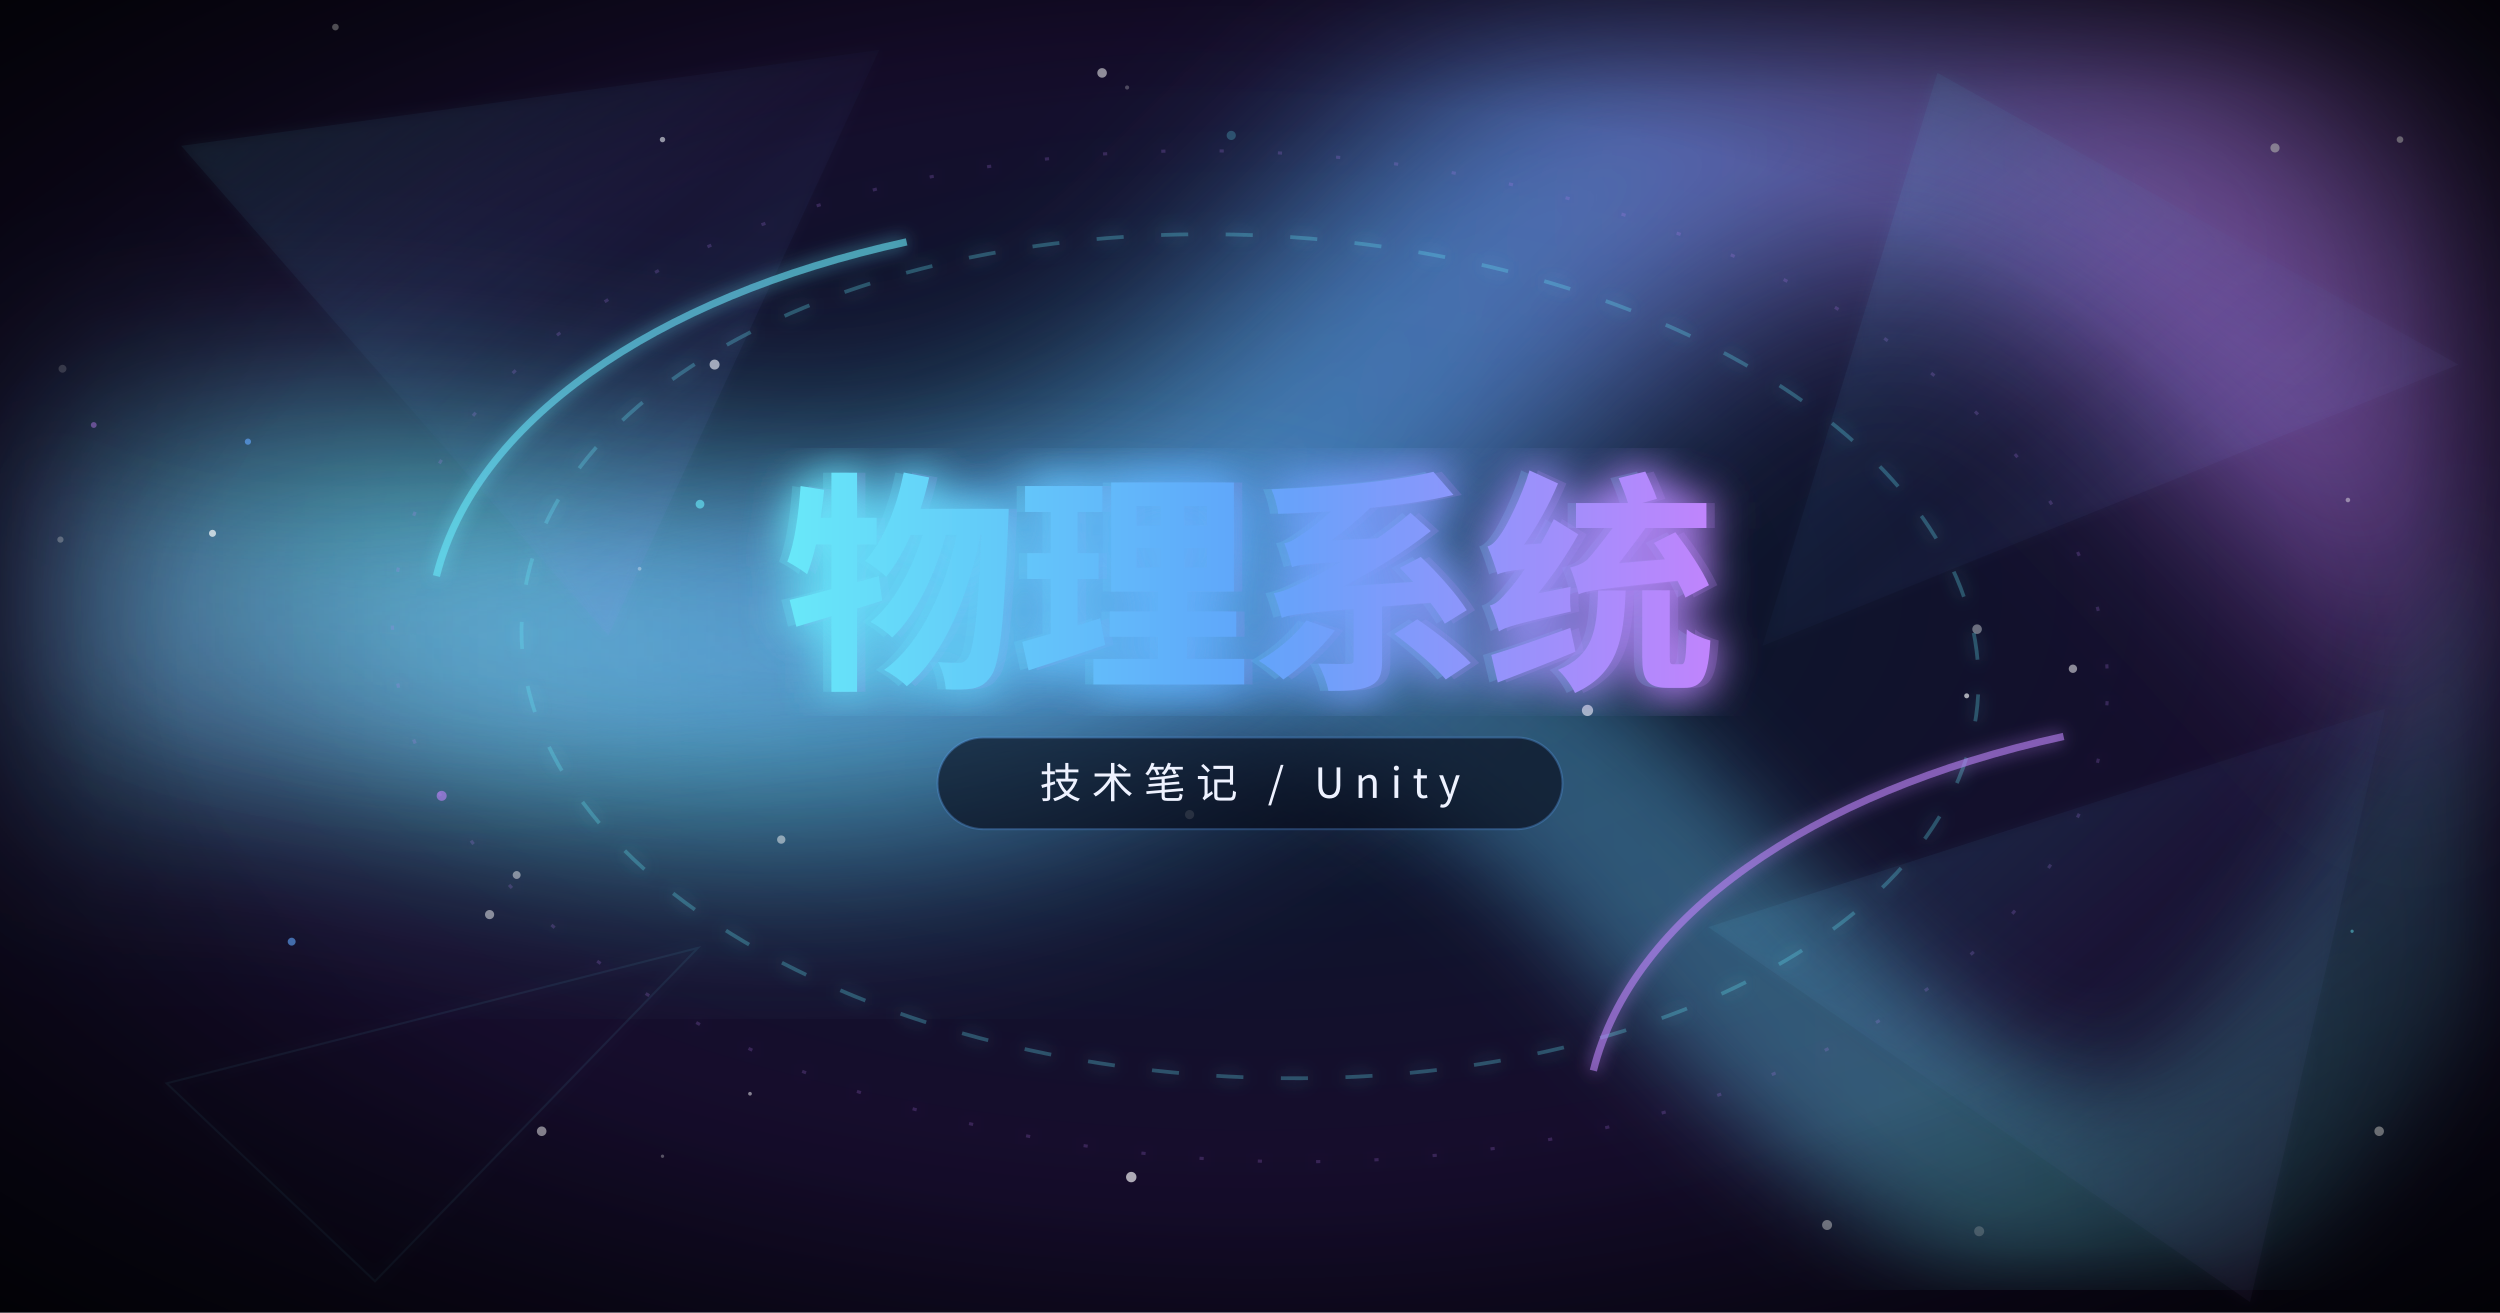
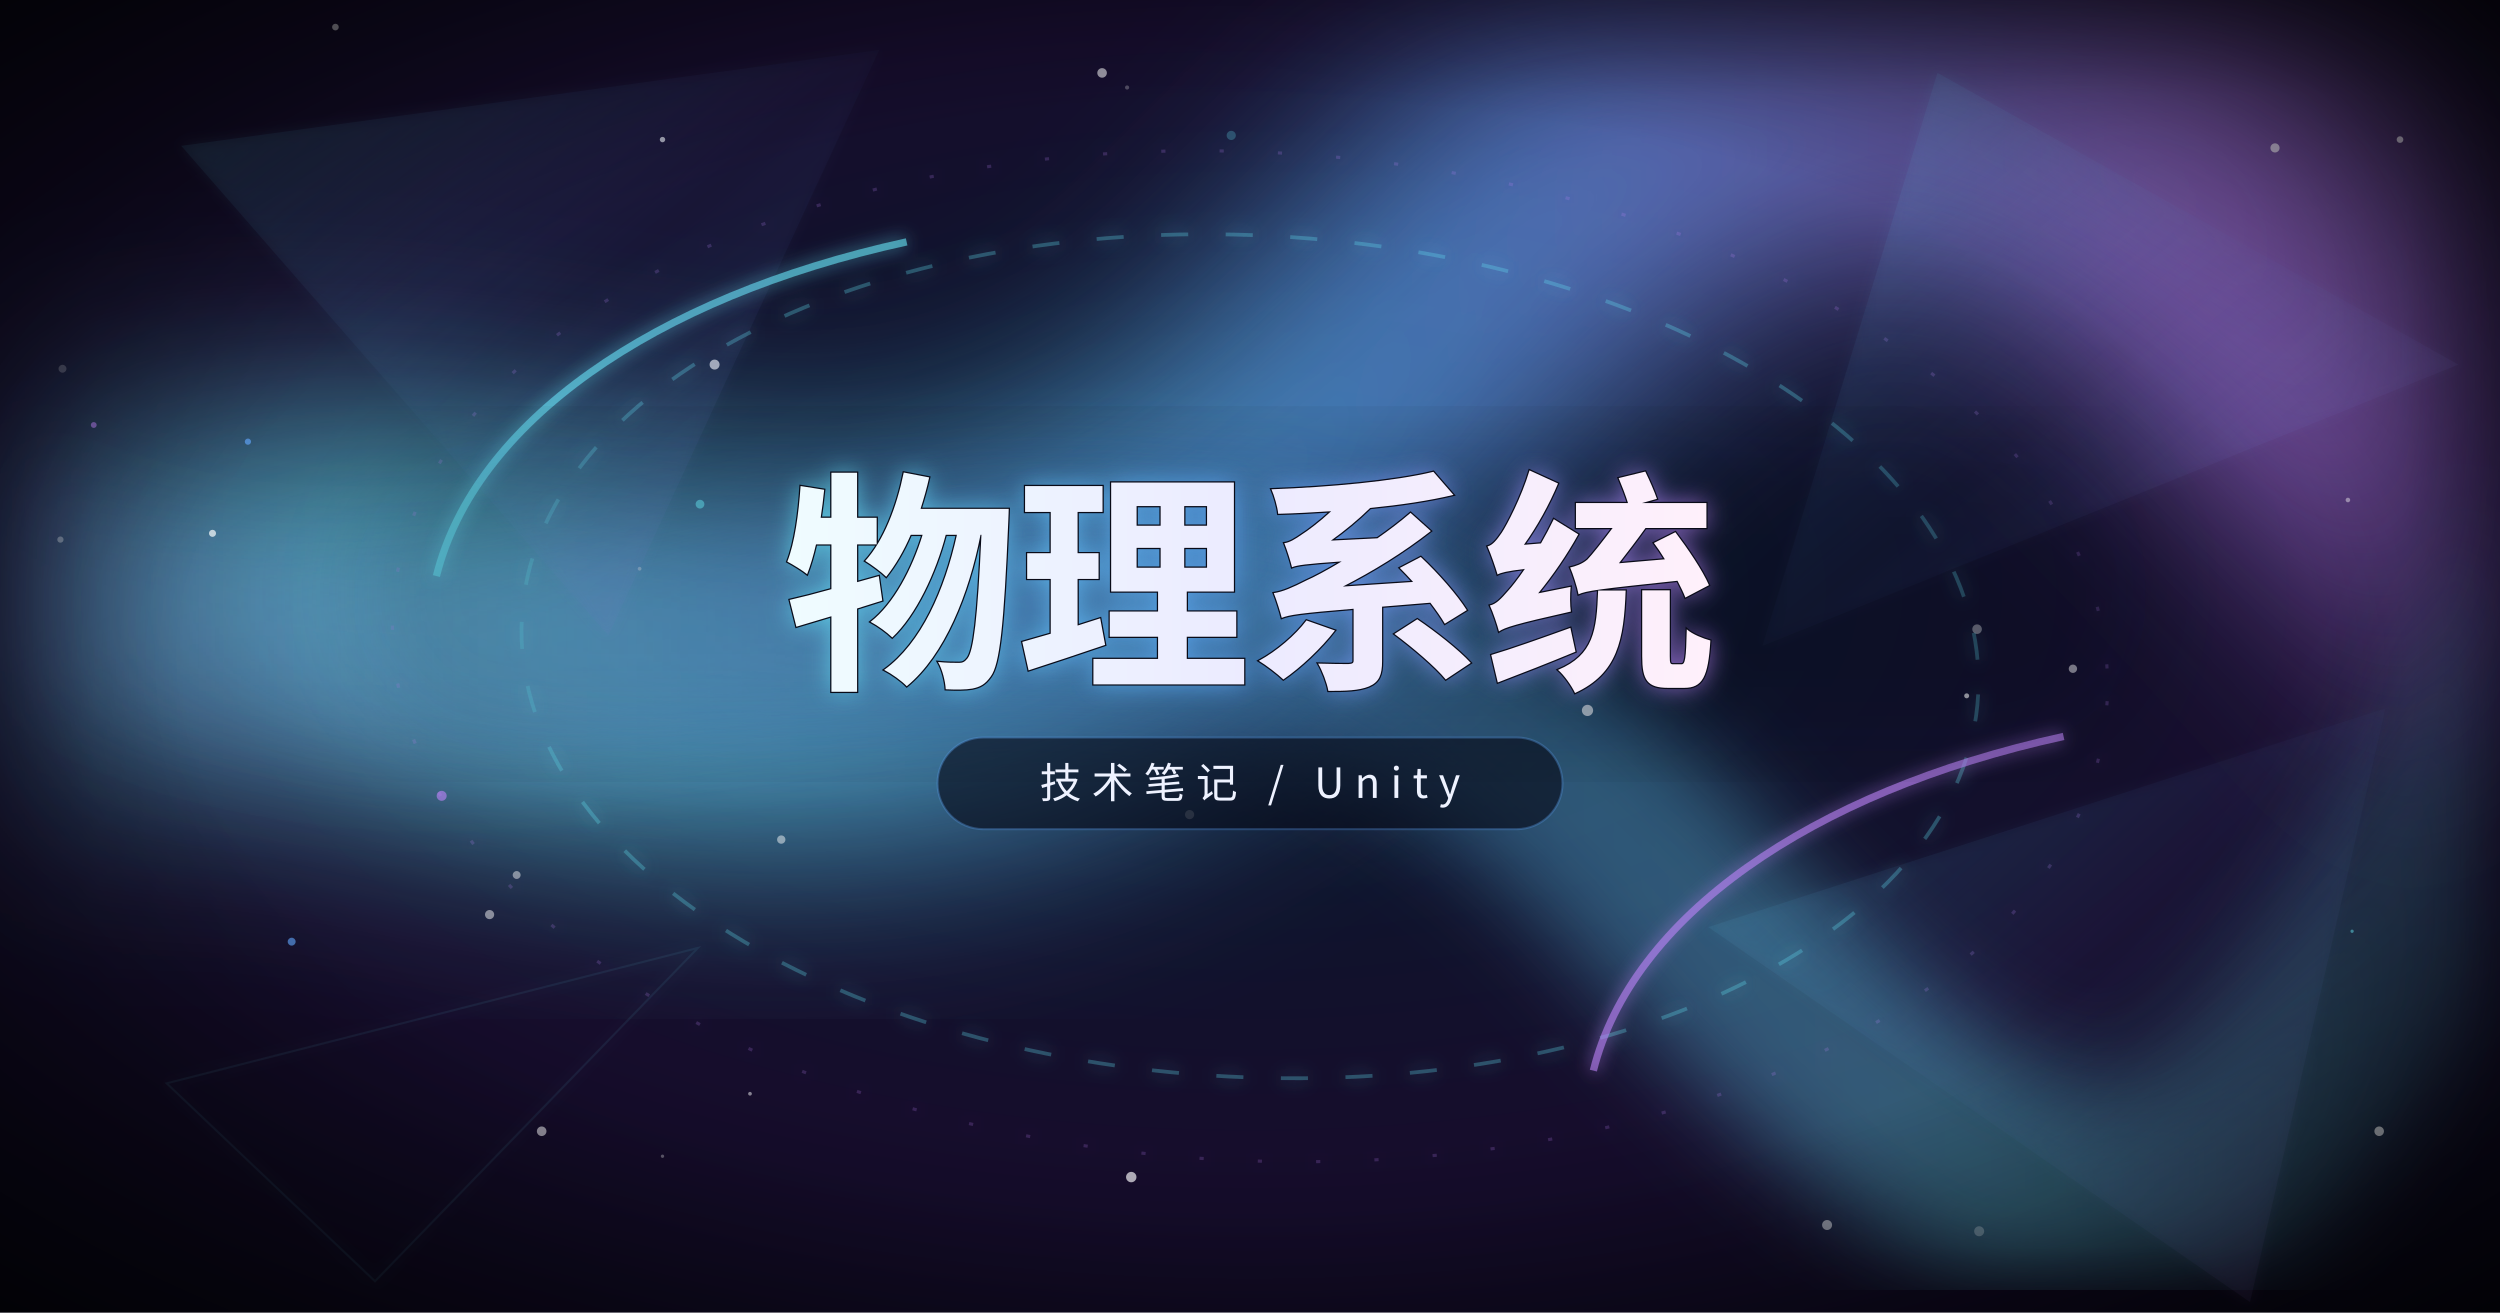
<svg xmlns="http://www.w3.org/2000/svg" width="1200" height="630" viewBox="0 0 1200 630">
  <defs>
    <radialGradient id="bg" cx="50%" cy="45%" r="82%">
      <stop stop-color="#071b2b" />
      <stop offset=".52" stop-color="#160d2c" />
      <stop offset="1" stop-color="#02030a" />
    </radialGradient>
    <linearGradient id="auroraA" x1="0" y1="0" x2="1" y2="0">
      <stop stop-color="#67e8f9" stop-opacity="0" />
      <stop offset=".25" stop-color="#67e8f9" stop-opacity=".82" />
      <stop offset=".56" stop-color="#60a5fa" stop-opacity=".70" />
      <stop offset=".82" stop-color="#c084fc" stop-opacity=".72" />
      <stop offset="1" stop-color="#c084fc" stop-opacity="0" />
    </linearGradient>
    <linearGradient id="auroraB" x1="0" y1="0" x2="1" y2="0">
      <stop stop-color="#c084fc" stop-opacity="0" />
      <stop offset=".42" stop-color="#60a5fa" stop-opacity=".56" />
      <stop offset=".75" stop-color="#67e8f9" stop-opacity=".58" />
      <stop offset="1" stop-color="#67e8f9" stop-opacity="0" />
    </linearGradient>
-     <linearGradient id="titleGradient" x1="0" y1="0" x2="1" y2="0">
+     <linearGradient id="neonGradient" x1="0" y1="0" x2="1" y2="0">
      <stop stop-color="#67e8f9" />
      <stop offset=".5" stop-color="#60a5fa" />
      <stop offset="1" stop-color="#c084fc" />
+     </linearGradient>
+     <linearGradient id="titleGradient" x1="0" y1="0" x2="1" y2="0">
+       <stop stop-color="#effcff" />
+       <stop offset=".5" stop-color="#ecebff" />
+       <stop offset="1" stop-color="#fff0fb" />
    </linearGradient>
    <linearGradient id="prismGradient" x1="0" y1="0" x2="1" y2="1">
      <stop stop-color="#67e8f9" stop-opacity=".48" />
      <stop offset=".5" stop-color="#60a5fa" stop-opacity=".10" />
      <stop offset="1" stop-color="#c084fc" stop-opacity=".44" />
    </linearGradient>
    <linearGradient id="glassGradient" x1="0" y1="0" x2="1" y2="1">
      <stop stop-color="#fff" stop-opacity=".13" />
      <stop offset=".48" stop-color="#fff" stop-opacity=".035" />
      <stop offset="1" stop-color="#60a5fa" stop-opacity=".12" />
    </linearGradient>
    <filter id="blur48">
      <feGaussianBlur stdDeviation="48" />
    </filter>
    <filter id="blur22">
      <feGaussianBlur stdDeviation="22" />
    </filter>
    <filter id="lineGlow">
      <feGaussianBlur stdDeviation="4" result="b" />
      <feMerge>
        <feMergeNode in="b" />
        <feMergeNode in="SourceGraphic" />
      </feMerge>
    </filter>
    <filter id="softGlow">
      <feGaussianBlur stdDeviation="3" result="b" />
      <feMerge>
        <feMergeNode in="b" />
        <feMergeNode in="SourceGraphic" />
      </feMerge>
    </filter>
-     <filter id="titleGlow">
-       <feGaussianBlur stdDeviation="11" result="b1" />
-       <feGaussianBlur stdDeviation="3" result="b2" />
-       <feMerge>
-         <feMergeNode in="b1" />
-         <feMergeNode in="b2" />
-         <feMergeNode in="SourceGraphic" />
-       </feMerge>
+     <filter id="titleGlow" x="-30%" y="-50%" width="160%" height="200%">
+       <feGaussianBlur stdDeviation="6" />
    </filter>
    <radialGradient id="vignette" cx="50%" cy="50%" r="73%">
      <stop offset=".58" stop-color="#000" stop-opacity="0" />
      <stop offset="1" stop-color="#000" stop-opacity=".70" />
    </radialGradient>
  </defs>
  <rect width="1200" height="630" fill="url(#bg)" />
  <path d="M-160 442 C100 70 360 520 660 186 S1060 90 1360 447" fill="none" stroke="url(#auroraA)" stroke-width="172" filter="url(#blur48)" opacity=".94" />
  <path d="M-100 196 C220 500 500 90 800 427 S1110 465 1320 140" fill="none" stroke="url(#auroraB)" stroke-width="105" filter="url(#blur22)" opacity=".64" />
  <circle cx="591" cy="65" r="2.2" fill="#67e8f9" opacity="0.25" />
  <circle cx="949" cy="302" r="2.3" fill="#ffffff" opacity="0.38" />
  <circle cx="950" cy="591" r="2.4" fill="#ffffff" opacity="0.25" />
  <circle cx="161" cy="13" r="1.6" fill="#ffffff" opacity="0.49" />
  <circle cx="260" cy="543" r="2.3" fill="#ffffff" opacity="0.52" />
  <circle cx="45" cy="204" r="1.4" fill="#c084fc" opacity="0.55" />
  <circle cx="1142" cy="543" r="2.3" fill="#ffffff" opacity="0.60" />
  <circle cx="944" cy="334" r="1.2" fill="#ffffff" opacity="0.64" />
  <circle cx="343" cy="175" r="2.4" fill="#ffffff" opacity="0.61" />
  <circle cx="318" cy="555" r="0.8" fill="#ffffff" opacity="0.31" />
  <circle cx="140" cy="452" r="1.9" fill="#60a5fa" opacity="0.64" />
  <circle cx="318" cy="67" r="1.3" fill="#ffffff" opacity="0.61" />
  <circle cx="29" cy="259" r="1.5" fill="#ffffff" opacity="0.30" />
  <circle cx="102" cy="256" r="1.7" fill="#ffffff" opacity="0.68" />
  <circle cx="995" cy="321" r="2.0" fill="#ffffff" opacity="0.51" />
  <circle cx="336" cy="242" r="2.1" fill="#67e8f9" opacity="0.64" />
  <circle cx="235" cy="439" r="2.2" fill="#ffffff" opacity="0.48" />
  <circle cx="1152" cy="67" r="1.6" fill="#ffffff" opacity="0.59" />
  <circle cx="30" cy="177" r="1.9" fill="#ffffff" opacity="0.20" />
  <circle cx="571" cy="391" r="2.2" fill="#ffffff" opacity="0.32" />
  <circle cx="212" cy="382" r="2.4" fill="#c084fc" opacity="0.59" />
  <circle cx="1092" cy="71" r="2.2" fill="#ffffff" opacity="0.61" />
  <circle cx="762" cy="341" r="2.7" fill="#ffffff" opacity="0.59" />
  <circle cx="248" cy="420" r="1.9" fill="#ffffff" opacity="0.45" />
  <circle cx="877" cy="588" r="2.4" fill="#ffffff" opacity="0.45" />
  <circle cx="119" cy="212" r="1.5" fill="#60a5fa" opacity="0.67" />
  <circle cx="543" cy="565" r="2.5" fill="#ffffff" opacity="0.65" />
  <circle cx="360" cy="525" r="0.9" fill="#ffffff" opacity="0.48" />
  <circle cx="307" cy="273" r="0.9" fill="#ffffff" opacity="0.35" />
  <circle cx="529" cy="35" r="2.3" fill="#ffffff" opacity="0.56" />
  <circle cx="1129" cy="447" r="0.8" fill="#67e8f9" opacity="0.57" />
  <circle cx="1127" cy="240" r="1.1" fill="#ffffff" opacity="0.45" />
  <circle cx="541" cy="42" r="1.0" fill="#ffffff" opacity="0.25" />
  <circle cx="375" cy="403" r="2.0" fill="#ffffff" opacity="0.47" />
  <g transform="translate(600 315) rotate(3)" fill="none" filter="url(#lineGlow)">
    <ellipse rx="350" ry="202" stroke="#67e8f9" stroke-opacity=".28" stroke-width="1.8" stroke-dasharray="13 18" />
    <ellipse rx="412" ry="242" stroke="#c084fc" stroke-opacity=".20" stroke-width="1.5" stroke-dasharray="2 26" />
    <path d="M-392 -18 A395 218 0 0 1 -175 -190" stroke="#67e8f9" stroke-width="3.5" opacity=".58" />
    <path d="M175 190 A395 218 0 0 1 392 18" stroke="#c084fc" stroke-width="3.5" opacity=".58" />
  </g>
  <g opacity=".24" filter="url(#softGlow)">
    <polygon points="87,70 422,24 292,305" fill="url(#prismGradient)" />
    <polygon points="930,35 1180,175 846,310" fill="url(#prismGradient)" />
    <polygon points="820,445 1145,340 1080,625" fill="url(#prismGradient)" />
    <path d="M80 520 L335 455 L180 615 Z" fill="none" stroke="#67e8f9" stroke-opacity=".32" />
  </g>
-   <text x="596" y="322" font-family="'PingFang SC','Microsoft YaHei','Noto Sans CJK SC',sans-serif" font-size="112" font-weight="900" fill="#67e8f9" opacity=".22" text-anchor="middle">物理系统</text>
-   <text x="604" y="322" font-family="'PingFang SC','Microsoft YaHei','Noto Sans CJK SC',sans-serif" font-size="112" font-weight="900" fill="#c084fc" opacity=".20" text-anchor="middle">物理系统</text>
-   <text x="600" y="322" font-family="'PingFang SC','Microsoft YaHei','Noto Sans CJK SC',sans-serif" font-size="112" font-weight="900" fill="url(#titleGradient)" text-anchor="middle" filter="url(#titleGlow)">物理系统</text>
+   <rect x="170" y="210" width="860" height="150" rx="75" fill="#02040c" opacity=".18" filter="url(#blur22)" />
+   <text x="600" y="322" font-family="'PingFang SC','Microsoft YaHei','Noto Sans CJK SC',sans-serif" font-size="112" font-weight="900" fill="url(#neonGradient)" opacity=".72" text-anchor="middle" filter="url(#titleGlow)">物理系统</text>
+   <text x="600" y="322" font-family="'PingFang SC','Microsoft YaHei','Noto Sans CJK SC',sans-serif" font-size="112" font-weight="900" fill="url(#titleGradient)" stroke="#090b18" stroke-width="1.2" paint-order="stroke" text-anchor="middle">物理系统</text>
  <rect x="450" y="354" width="300" height="44" rx="22" fill="#070a18" opacity=".64" stroke="#60a5fa" stroke-opacity=".42" />
  <text x="600" y="383" font-family="'PingFang SC','Microsoft YaHei','Noto Sans CJK SC',sans-serif" font-size="20" fill="#eef2ff" text-anchor="middle" letter-spacing="5">技术笔记 / Unity</text>
  <rect width="1200" height="630" fill="url(#vignette)" pointer-events="none" />
</svg>
